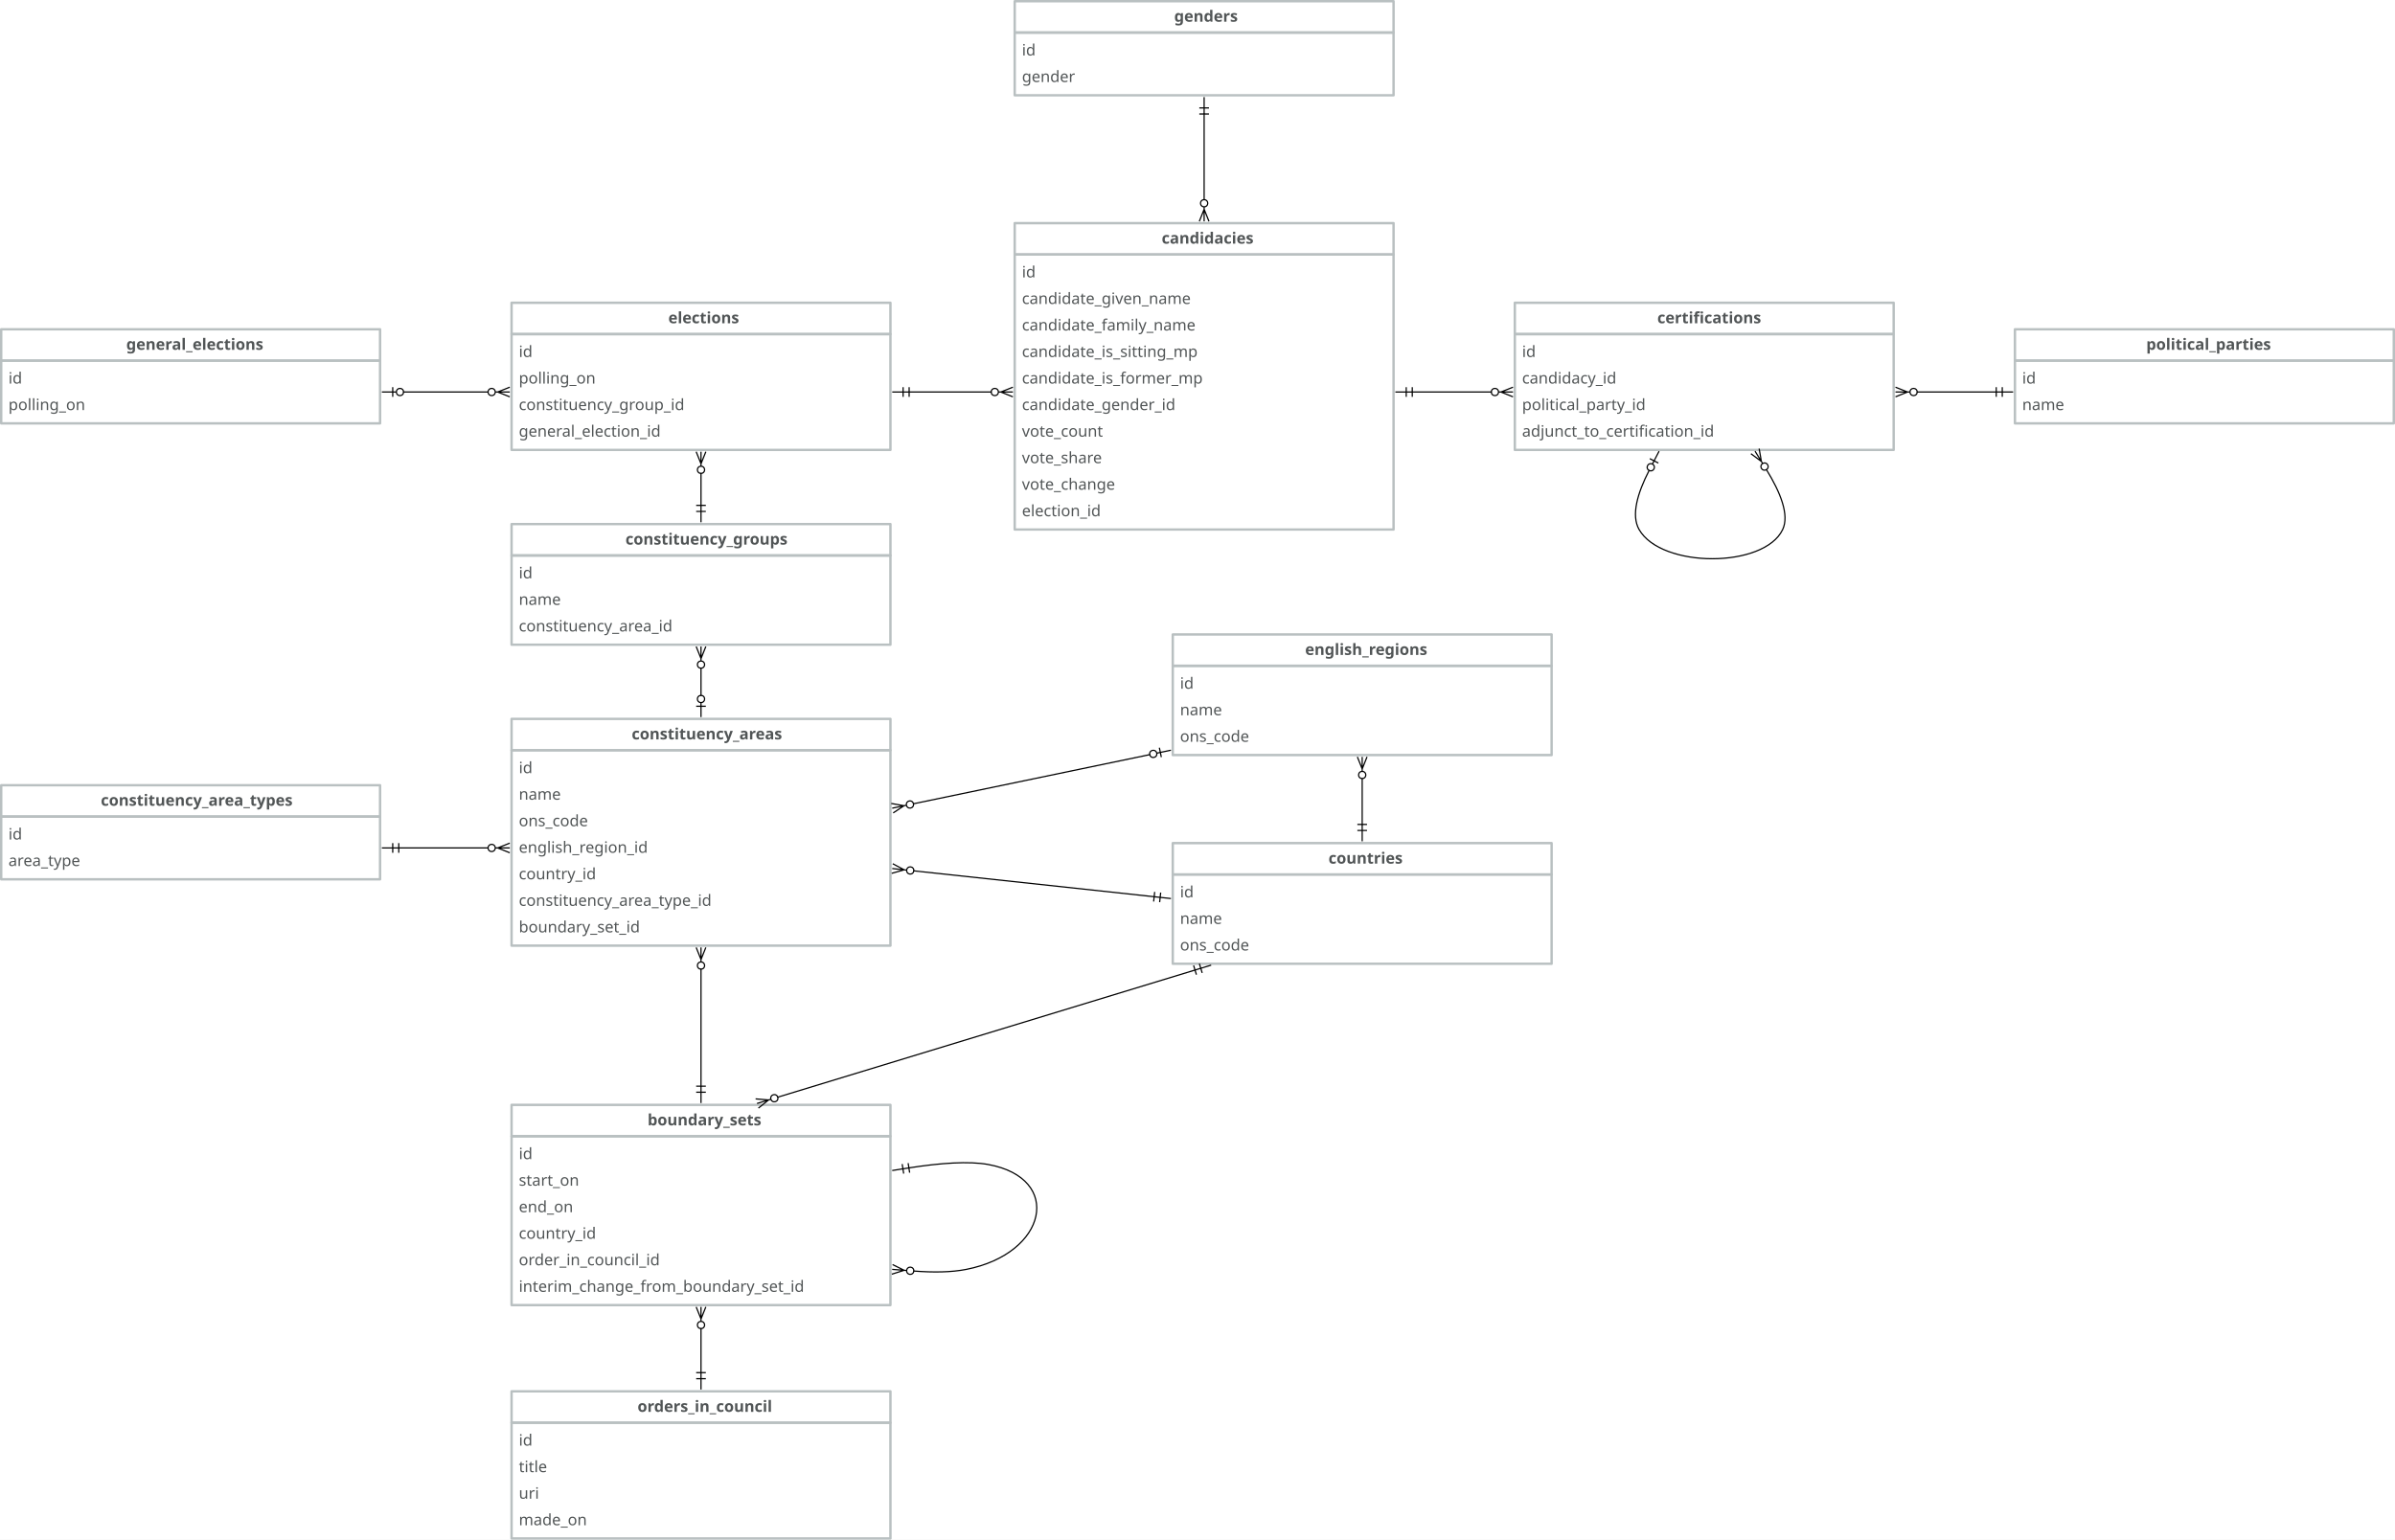
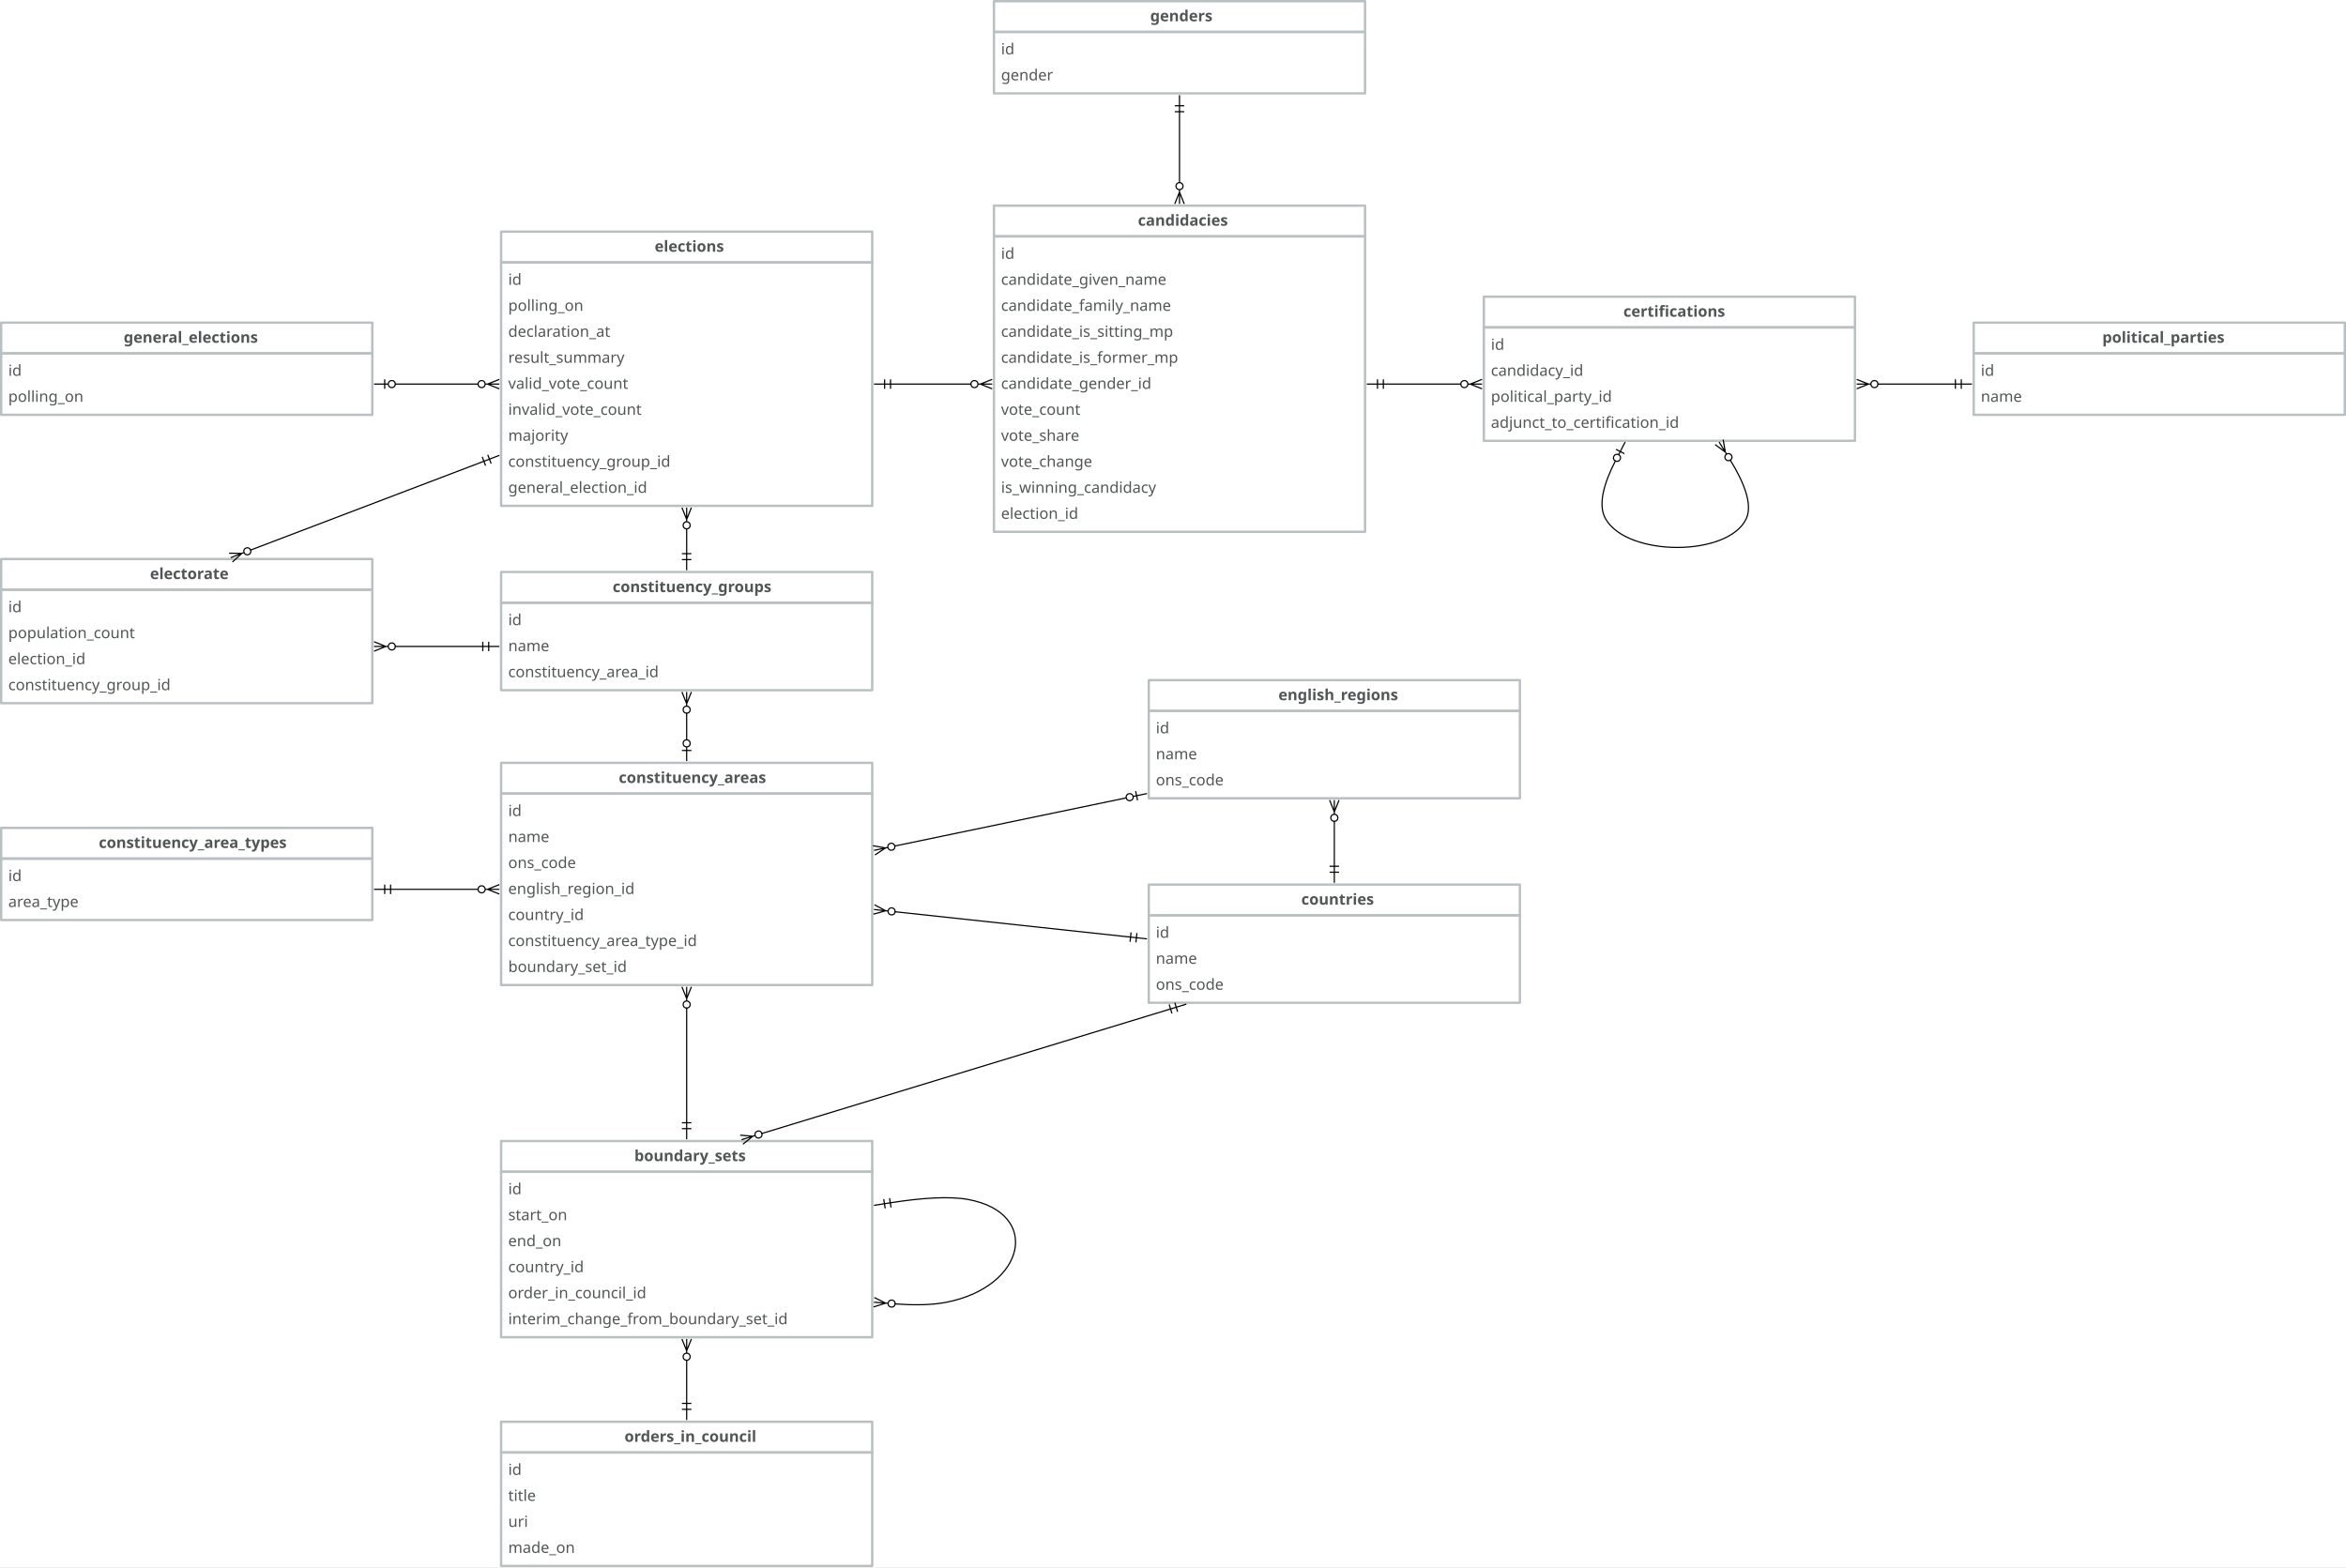
- <svg xmlns="http://www.w3.org/2000/svg" version="1.1" viewBox="62 -86 1985 1276.5" width="1985" height="1276.5">
+ <svg xmlns="http://www.w3.org/2000/svg" version="1.1" viewBox="62 -86 1985 1326" width="1985" height="1326">
  <defs>
    <marker orient="auto" overflow="visible" markerUnits="strokeWidth" id="CrowBall_Marker" stroke-linejoin="miter" stroke-miterlimit="10" viewBox="-1 -5 20 10" markerWidth="20" markerHeight="10" color="black">
      <g>
        <path d="M 18 0 L 6 0 M 18 4 L 8 0 L 18 -4 M .879 2.121 C -.293 .95 -.293 -.95 .879 -2.121 C 2.05 -3.293 3.95 -3.293 5.121 -2.121 C 6.293 -.95 6.293 .95 5.121 2.121 C 3.95 3.293 2.05 3.293 .879 2.121" fill="none" stroke="currentColor" stroke-width="1" />
      </g>
    </marker>
    <marker orient="auto" overflow="visible" markerUnits="strokeWidth" id="BarBall_Marker" stroke-linejoin="miter" stroke-miterlimit="10" viewBox="-19 -5 20 10" markerWidth="20" markerHeight="10" color="black">
      <g>
        <path d="M -18 0 L -6 0 M -9 -4 L -9 4 M -.879 -2.121 C .293 -.95 .293 .95 -.879 2.121 C -2.05 3.293 -3.95 3.293 -5.121 2.121 C -6.293 .95 -6.293 -.95 -5.121 -2.121 C -3.95 -3.293 -2.05 -3.293 -.879 -2.121" fill="none" stroke="currentColor" stroke-width="1" />
      </g>
    </marker>
    <marker orient="auto" overflow="visible" markerUnits="strokeWidth" id="DoubleBar_Marker" stroke-linejoin="miter" stroke-miterlimit="10" viewBox="-15 -5 16 10" markerWidth="16" markerHeight="10" color="black">
      <g>
        <path d="M -14 0 L 0 0 M -5 -4 L -5 4 M 0 -4 L 0 4" fill="none" stroke="currentColor" stroke-width="1" />
      </g>
    </marker>
  </defs>
  <g id="Canvas_1" stroke-opacity="1" stroke="none" stroke-dasharray="none" fill="none" fill-opacity="1">
-     <rect fill="white" x="62" y="-86" width="1985" height="1276.5" />
+     <rect fill="white" x="62" y="-86" width="1985" height="1326" />
    <g id="Canvas_1_Layer_1">
      <g id="Group_2">
        <g id="Graphic_4">
          <rect x="63" y="213" width="314" height="52" stroke="#b9c0c1" stroke-linecap="round" stroke-linejoin="round" stroke-width="2" />
          <text transform="translate(69 219)" fill="#515556">
            <tspan font-family="Avenir" font-size="13" fill="#515556" x="0" y="13">id</tspan>
            <tspan font-family="Avenir" font-size="13" fill="#515556" x="0" y="35">polling_on</tspan>
          </text>
        </g>
        <g id="Graphic_3">
          <rect x="63" y="187" width="314" height="26" stroke="#b9c0c1" stroke-linecap="round" stroke-linejoin="round" stroke-width="2" />
          <text transform="translate(69 191)" fill="#515556">
            <tspan font-family="Avenir" font-weight="bold" font-size="13" fill="#515556" x="97.661" y="13">general_elections</tspan>
          </text>
        </g>
      </g>
      <g id="Group_5">
        <g id="Graphic_7">
-           <rect x="486" y="536" width="314" height="162" stroke="#b9c0c1" stroke-linecap="round" stroke-linejoin="round" stroke-width="2" />
-           <text transform="translate(492 542)" fill="#515556">
+           <rect x="486" y="585.5" width="314" height="162" stroke="#b9c0c1" stroke-linecap="round" stroke-linejoin="round" stroke-width="2" />
+           <text transform="translate(492 591.5)" fill="#515556">
            <tspan font-family="Avenir" font-size="13" fill="#515556" x="0" y="13">id</tspan>
            <tspan font-family="Avenir" font-size="13" fill="#515556" x="0" y="35">name</tspan>
            <tspan font-family="Avenir" font-size="13" fill="#515556" x="0" y="57">ons_code</tspan>
            <tspan font-family="Avenir" font-size="13" fill="#515556" x="0" y="79">english_region_id</tspan>
            <tspan font-family="Avenir" font-size="13" fill="#515556" x="0" y="101">country_id</tspan>
            <tspan font-family="Avenir" font-size="13" fill="#515556" x="0" y="123">constituency_area_type_id</tspan>
            <tspan font-family="Avenir" font-size="13" fill="#515556" x="0" y="145">boundary_set_id</tspan>
          </text>
        </g>
        <g id="Graphic_6">
-           <rect x="486" y="510" width="314" height="26" stroke="#b9c0c1" stroke-linecap="round" stroke-linejoin="round" stroke-width="2" />
-           <text transform="translate(492 514)" fill="#515556">
+           <rect x="486" y="559.5" width="314" height="26" stroke="#b9c0c1" stroke-linecap="round" stroke-linejoin="round" stroke-width="2" />
+           <text transform="translate(492 563.5)" fill="#515556">
            <tspan font-family="Avenir" font-weight="bold" font-size="13" fill="#515556" x="93.573" y="13">constituency_areas</tspan>
          </text>
        </g>
      </g>
      <g id="Group_8">
        <g id="Graphic_10">
-           <rect x="486" y="374.5" width="314" height="74" stroke="#b9c0c1" stroke-linecap="round" stroke-linejoin="round" stroke-width="2" />
-           <text transform="translate(492 380.5)" fill="#515556">
+           <rect x="486" y="424" width="314" height="74" stroke="#b9c0c1" stroke-linecap="round" stroke-linejoin="round" stroke-width="2" />
+           <text transform="translate(492 430)" fill="#515556">
            <tspan font-family="Avenir" font-size="13" fill="#515556" x="0" y="13">id</tspan>
            <tspan font-family="Avenir" font-size="13" fill="#515556" x="0" y="35">name</tspan>
            <tspan font-family="Avenir" font-size="13" fill="#515556" x="0" y="57">constituency_area_id</tspan>
          </text>
        </g>
        <g id="Graphic_9">
-           <rect x="486" y="348.5" width="314" height="26" stroke="#b9c0c1" stroke-linecap="round" stroke-linejoin="round" stroke-width="2" />
-           <text transform="translate(492 352.5)" fill="#515556">
+           <rect x="486" y="398" width="314" height="26" stroke="#b9c0c1" stroke-linecap="round" stroke-linejoin="round" stroke-width="2" />
+           <text transform="translate(492 402)" fill="#515556">
            <tspan font-family="Avenir" font-weight="bold" font-size="13" fill="#515556" x="88.398" y="13">constituency_groups</tspan>
          </text>
        </g>
      </g>
      <g id="Line_11">
-         <line x1="643" y1="490.5" x2="643" y2="468" marker-end="url(#CrowBall_Marker)" marker-start="url(#BarBall_Marker)" stroke="black" stroke-linecap="round" stroke-linejoin="round" stroke-width="1" />
+         <line x1="643" y1="540" x2="643" y2="517.5" marker-end="url(#CrowBall_Marker)" marker-start="url(#BarBall_Marker)" stroke="black" stroke-linecap="round" stroke-linejoin="round" stroke-width="1" />
      </g>
      <g id="Group_12">
        <g id="Graphic_14">
-           <rect x="486" y="191" width="314" height="96" stroke="#b9c0c1" stroke-linecap="round" stroke-linejoin="round" stroke-width="2" />
-           <text transform="translate(492 197)" fill="#515556">
+           <rect x="486" y="136" width="314" height="206" stroke="#b9c0c1" stroke-linecap="round" stroke-linejoin="round" stroke-width="2" />
+           <text transform="translate(492 142)" fill="#515556">
            <tspan font-family="Avenir" font-size="13" fill="#515556" x="0" y="13">id</tspan>
            <tspan font-family="Avenir" font-size="13" fill="#515556" x="0" y="35">polling_on</tspan>
-             <tspan font-family="Avenir" font-size="13" fill="#515556" x="0" y="57">constituency_group_id</tspan>
-             <tspan font-family="Avenir" font-size="13" fill="#515556" x="0" y="79">general_election_id</tspan>
+             <tspan font-family="Avenir" font-size="13" fill="#515556" x="0" y="57">declaration_at</tspan>
+             <tspan font-family="Avenir" font-size="13" fill="#515556" x="0" y="79">result_summary</tspan>
+             <tspan font-family="Avenir" font-size="13" fill="#515556" x="0" y="101">valid_vote_count</tspan>
+             <tspan font-family="Avenir" font-size="13" fill="#515556" x="0" y="123">invalid_vote_count</tspan>
+             <tspan font-family="Avenir" font-size="13" fill="#515556" x="0" y="145">majority</tspan>
+             <tspan font-family="Avenir" font-size="13" fill="#515556" x="0" y="167">constituency_group_id</tspan>
+             <tspan font-family="Avenir" font-size="13" fill="#515556" x="0" y="189">general_election_id</tspan>
          </text>
        </g>
        <g id="Graphic_13">
-           <rect x="486" y="165" width="314" height="26" stroke="#b9c0c1" stroke-linecap="round" stroke-linejoin="round" stroke-width="2" />
-           <text transform="translate(492 169)" fill="#515556">
+           <rect x="486" y="110" width="314" height="26" stroke="#b9c0c1" stroke-linecap="round" stroke-linejoin="round" stroke-width="2" />
+           <text transform="translate(492 114)" fill="#515556">
            <tspan font-family="Avenir" font-weight="bold" font-size="13" fill="#515556" x="123.908" y="13">elections</tspan>
          </text>
        </g>
      </g>
      <g id="Line_15">
-         <line x1="643" y1="333" x2="643" y2="306.5" marker-end="url(#CrowBall_Marker)" marker-start="url(#DoubleBar_Marker)" stroke="black" stroke-linecap="round" stroke-linejoin="round" stroke-width="1" />
+         <line x1="643" y1="382.5" x2="643" y2="361.5" marker-end="url(#CrowBall_Marker)" marker-start="url(#DoubleBar_Marker)" stroke="black" stroke-linecap="round" stroke-linejoin="round" stroke-width="1" />
      </g>
      <g id="Line_16">
        <line x1="396.5" y1="239" x2="466.5" y2="239" marker-end="url(#CrowBall_Marker)" marker-start="url(#BarBall_Marker)" stroke="black" stroke-linecap="round" stroke-linejoin="round" stroke-width="1" />
      </g>
      <g id="Group_17">
        <g id="Graphic_19">
-           <rect x="903" y="125" width="314" height="228" stroke="#b9c0c1" stroke-linecap="round" stroke-linejoin="round" stroke-width="2" />
-           <text transform="translate(909 131)" fill="#515556">
+           <rect x="903" y="114" width="314" height="250" stroke="#b9c0c1" stroke-linecap="round" stroke-linejoin="round" stroke-width="2" />
+           <text transform="translate(909 120)" fill="#515556">
            <tspan font-family="Avenir" font-size="13" fill="#515556" x="0" y="13">id</tspan>
            <tspan font-family="Avenir" font-size="13" fill="#515556" x="0" y="35">candidate_given_name</tspan>
            <tspan font-family="Avenir" font-size="13" fill="#515556" x="0" y="57">candidate_family_name</tspan>
            <tspan font-family="Avenir" font-size="13" fill="#515556" x="0" y="79">candidate_is_sitting_mp</tspan>
            <tspan font-family="Avenir" font-size="13" fill="#515556" x="0" y="101">candidate_is_former_mp</tspan>
            <tspan font-family="Avenir" font-size="13" fill="#515556" x="0" y="123">candidate_gender_id</tspan>
            <tspan font-family="Avenir" font-size="13" fill="#515556" x="0" y="145">vote_count</tspan>
            <tspan font-family="Avenir" font-size="13" fill="#515556" x="0" y="167">vote_share</tspan>
            <tspan font-family="Avenir" font-size="13" fill="#515556" x="0" y="189">vote_change</tspan>
-             <tspan font-family="Avenir" font-size="13" fill="#515556" x="0" y="211">election_id</tspan>
+             <tspan font-family="Avenir" font-size="13" fill="#515556" x="0" y="211">is_winning_candidacy</tspan>
+             <tspan font-family="Avenir" font-size="13" fill="#515556" x="0" y="233">election_id</tspan>
          </text>
        </g>
        <g id="Graphic_18">
-           <rect x="903" y="99" width="314" height="26" stroke="#b9c0c1" stroke-linecap="round" stroke-linejoin="round" stroke-width="2" />
-           <text transform="translate(909 103)" fill="#515556">
+           <rect x="903" y="88" width="314" height="26" stroke="#b9c0c1" stroke-linecap="round" stroke-linejoin="round" stroke-width="2" />
+           <text transform="translate(909 92)" fill="#515556">
            <tspan font-family="Avenir" font-weight="bold" font-size="13" fill="#515556" x="115.829" y="13">candidacies</tspan>
          </text>
        </g>
      </g>
      <g id="Group_20">
        <g id="Graphic_22">
          <rect x="903" y="-59" width="314" height="52" stroke="#b9c0c1" stroke-linecap="round" stroke-linejoin="round" stroke-width="2" />
          <text transform="translate(909 -53)" fill="#515556">
            <tspan font-family="Avenir" font-size="13" fill="#515556" x="0" y="13">id</tspan>
            <tspan font-family="Avenir" font-size="13" fill="#515556" x="0" y="35">gender</tspan>
          </text>
        </g>
        <g id="Graphic_21">
          <rect x="903" y="-85" width="314" height="26" stroke="#b9c0c1" stroke-linecap="round" stroke-linejoin="round" stroke-width="2" />
          <text transform="translate(909 -81)" fill="#515556">
            <tspan font-family="Avenir" font-weight="bold" font-size="13" fill="#515556" x="126.203" y="13">genders</tspan>
          </text>
        </g>
      </g>
      <g id="Line_23">
-         <line x1="1060" y1="8.5" x2="1060" y2="79.5" marker-end="url(#CrowBall_Marker)" marker-start="url(#DoubleBar_Marker)" stroke="black" stroke-linecap="round" stroke-linejoin="round" stroke-width="1" />
+         <line x1="1060" y1="8.5" x2="1060" y2="68.5" marker-end="url(#CrowBall_Marker)" marker-start="url(#DoubleBar_Marker)" stroke="black" stroke-linecap="round" stroke-linejoin="round" stroke-width="1" />
      </g>
      <g id="Line_24">
        <line x1="815.5" y1="239" x2="883.5" y2="239" marker-end="url(#CrowBall_Marker)" marker-start="url(#DoubleBar_Marker)" stroke="black" stroke-linecap="round" stroke-linejoin="round" stroke-width="1" />
      </g>
      <g id="Group_25">
        <g id="Graphic_27">
-           <rect x="1034" y="639" width="314" height="74" stroke="#b9c0c1" stroke-linecap="round" stroke-linejoin="round" stroke-width="2" />
-           <text transform="translate(1040 645)" fill="#515556">
+           <rect x="1034" y="688.5" width="314" height="74" stroke="#b9c0c1" stroke-linecap="round" stroke-linejoin="round" stroke-width="2" />
+           <text transform="translate(1040 694.5)" fill="#515556">
            <tspan font-family="Avenir" font-size="13" fill="#515556" x="0" y="13">id</tspan>
            <tspan font-family="Avenir" font-size="13" fill="#515556" x="0" y="35">name</tspan>
            <tspan font-family="Avenir" font-size="13" fill="#515556" x="0" y="57">ons_code</tspan>
          </text>
        </g>
        <g id="Graphic_26">
-           <rect x="1034" y="613" width="314" height="26" stroke="#b9c0c1" stroke-linecap="round" stroke-linejoin="round" stroke-width="2" />
-           <text transform="translate(1040 617)" fill="#515556">
+           <rect x="1034" y="662.5" width="314" height="26" stroke="#b9c0c1" stroke-linecap="round" stroke-linejoin="round" stroke-width="2" />
+           <text transform="translate(1040 666.5)" fill="#515556">
            <tspan font-family="Avenir" font-weight="bold" font-size="13" fill="#515556" x="123.076" y="13">countries</tspan>
          </text>
        </g>
      </g>
      <g id="Group_28">
        <g id="Graphic_30">
-           <rect x="1034" y="466" width="314" height="74" stroke="#b9c0c1" stroke-linecap="round" stroke-linejoin="round" stroke-width="2" />
-           <text transform="translate(1040 472)" fill="#515556">
+           <rect x="1034" y="515.5" width="314" height="74" stroke="#b9c0c1" stroke-linecap="round" stroke-linejoin="round" stroke-width="2" />
+           <text transform="translate(1040 521.5)" fill="#515556">
            <tspan font-family="Avenir" font-size="13" fill="#515556" x="0" y="13">id</tspan>
            <tspan font-family="Avenir" font-size="13" fill="#515556" x="0" y="35">name</tspan>
            <tspan font-family="Avenir" font-size="13" fill="#515556" x="0" y="57">ons_code</tspan>
          </text>
        </g>
        <g id="Graphic_29">
-           <rect x="1034" y="440" width="314" height="26" stroke="#b9c0c1" stroke-linecap="round" stroke-linejoin="round" stroke-width="2" />
-           <text transform="translate(1040 444)" fill="#515556">
+           <rect x="1034" y="489.5" width="314" height="26" stroke="#b9c0c1" stroke-linecap="round" stroke-linejoin="round" stroke-width="2" />
+           <text transform="translate(1040 493.5)" fill="#515556">
            <tspan font-family="Avenir" font-weight="bold" font-size="13" fill="#515556" x="103.68" y="13">english_regions</tspan>
          </text>
        </g>
      </g>
      <g id="Line_31">
-         <line x1="1014.888" y1="539.636" x2="819.112" y2="580.364" marker-end="url(#CrowBall_Marker)" marker-start="url(#BarBall_Marker)" stroke="black" stroke-linecap="round" stroke-linejoin="round" stroke-width="1" />
+         <line x1="1014.888" y1="589.136" x2="819.112" y2="629.864" marker-end="url(#CrowBall_Marker)" marker-start="url(#BarBall_Marker)" stroke="black" stroke-linecap="round" stroke-linejoin="round" stroke-width="1" />
      </g>
      <g id="Line_32">
-         <line x1="1018.583" y1="657.437" x2="819.394" y2="635.991" marker-end="url(#CrowBall_Marker)" marker-start="url(#DoubleBar_Marker)" stroke="black" stroke-linecap="round" stroke-linejoin="round" stroke-width="1" />
+         <line x1="1018.583" y1="706.937" x2="819.394" y2="685.491" marker-end="url(#CrowBall_Marker)" marker-start="url(#DoubleBar_Marker)" stroke="black" stroke-linecap="round" stroke-linejoin="round" stroke-width="1" />
      </g>
      <g id="Line_33">
-         <line x1="1191" y1="597.5" x2="1191" y2="559.5" marker-end="url(#CrowBall_Marker)" marker-start="url(#DoubleBar_Marker)" stroke="black" stroke-linecap="round" stroke-linejoin="round" stroke-width="1" />
+         <line x1="1191" y1="647" x2="1191" y2="609" marker-end="url(#CrowBall_Marker)" marker-start="url(#DoubleBar_Marker)" stroke="black" stroke-linecap="round" stroke-linejoin="round" stroke-width="1" />
      </g>
      <g id="Group_34">
        <g id="Graphic_36">
-           <rect x="63" y="591" width="314" height="52" stroke="#b9c0c1" stroke-linecap="round" stroke-linejoin="round" stroke-width="2" />
-           <text transform="translate(69 597)" fill="#515556">
+           <rect x="63" y="640.5" width="314" height="52" stroke="#b9c0c1" stroke-linecap="round" stroke-linejoin="round" stroke-width="2" />
+           <text transform="translate(69 646.5)" fill="#515556">
            <tspan font-family="Avenir" font-size="13" fill="#515556" x="0" y="13">id</tspan>
            <tspan font-family="Avenir" font-size="13" fill="#515556" x="0" y="35">area_type</tspan>
          </text>
        </g>
        <g id="Graphic_35">
-           <rect x="63" y="565" width="314" height="26" stroke="#b9c0c1" stroke-linecap="round" stroke-linejoin="round" stroke-width="2" />
-           <text transform="translate(69 569)" fill="#515556">
+           <rect x="63" y="614.5" width="314" height="26" stroke="#b9c0c1" stroke-linecap="round" stroke-linejoin="round" stroke-width="2" />
+           <text transform="translate(69 618.5)" fill="#515556">
            <tspan font-family="Avenir" font-weight="bold" font-size="13" fill="#515556" x="76.594" y="13">constituency_area_types</tspan>
          </text>
        </g>
      </g>
      <g id="Line_37">
-         <line x1="392.5" y1="617" x2="466.5" y2="617" marker-end="url(#CrowBall_Marker)" marker-start="url(#DoubleBar_Marker)" stroke="black" stroke-linecap="round" stroke-linejoin="round" stroke-width="1" />
+         <line x1="392.5" y1="666.5" x2="466.5" y2="666.5" marker-end="url(#CrowBall_Marker)" marker-start="url(#DoubleBar_Marker)" stroke="black" stroke-linecap="round" stroke-linejoin="round" stroke-width="1" />
      </g>
      <g id="Group_38">
        <g id="Graphic_40">
          <rect x="1732" y="213" width="314" height="52" stroke="#b9c0c1" stroke-linecap="round" stroke-linejoin="round" stroke-width="2" />
          <text transform="translate(1738 219)" fill="#515556">
            <tspan font-family="Avenir" font-size="13" fill="#515556" x="0" y="13">id</tspan>
            <tspan font-family="Avenir" font-size="13" fill="#515556" x="0" y="35">name</tspan>
          </text>
        </g>
        <g id="Graphic_39">
          <rect x="1732" y="187" width="314" height="26" stroke="#b9c0c1" stroke-linecap="round" stroke-linejoin="round" stroke-width="2" />
          <text transform="translate(1738 191)" fill="#515556">
            <tspan font-family="Avenir" font-weight="bold" font-size="13" fill="#515556" x="102.809" y="13">political_parties</tspan>
          </text>
        </g>
      </g>
      <g id="Group_41">
        <g id="Graphic_43">
          <rect x="1317.5" y="191" width="314" height="96" stroke="#b9c0c1" stroke-linecap="round" stroke-linejoin="round" stroke-width="2" />
          <text transform="translate(1323.5 197)" fill="#515556">
            <tspan font-family="Avenir" font-size="13" fill="#515556" x="0" y="13">id</tspan>
            <tspan font-family="Avenir" font-size="13" fill="#515556" x="0" y="35">candidacy_id</tspan>
            <tspan font-family="Avenir" font-size="13" fill="#515556" x="0" y="57">political_party_id</tspan>
            <tspan font-family="Avenir" font-size="13" fill="#515556" x="0" y="79">adjunct_to_certification_id</tspan>
          </text>
        </g>
        <g id="Graphic_42">
          <rect x="1317.5" y="165" width="314" height="26" stroke="#b9c0c1" stroke-linecap="round" stroke-linejoin="round" stroke-width="2" />
          <text transform="translate(1323.5 169)" fill="#515556">
            <tspan font-family="Avenir" font-weight="bold" font-size="13" fill="#515556" x="112.097" y="13">certifications</tspan>
          </text>
        </g>
      </g>
      <g id="Line_44">
        <line x1="1232.5" y1="239" x2="1298" y2="239" marker-end="url(#CrowBall_Marker)" marker-start="url(#DoubleBar_Marker)" stroke="black" stroke-linecap="round" stroke-linejoin="round" stroke-width="1" />
      </g>
      <g id="Line_45">
        <line x1="1716.5" y1="239" x2="1651" y2="239" marker-end="url(#CrowBall_Marker)" marker-start="url(#DoubleBar_Marker)" stroke="black" stroke-linecap="round" stroke-linejoin="round" stroke-width="1" />
      </g>
      <g id="Line_46">
        <path d="M 1428.805 304.059 C 1419.198 322.706 1413.754 341.168 1420.5 353 C 1438.915 385.297 1524.201 385.297 1539.5 353 C 1545.174 341.022 1537.699 322.249 1526.048 303.369" marker-end="url(#CrowBall_Marker)" marker-start="url(#BarBall_Marker)" stroke="black" stroke-linecap="round" stroke-linejoin="round" stroke-width="1" />
      </g>
      <g id="Group_47">
        <g id="Graphic_49">
-           <rect x="486" y="856" width="314" height="140" stroke="#b9c0c1" stroke-linecap="round" stroke-linejoin="round" stroke-width="2" />
-           <text transform="translate(492 862)" fill="#515556">
+           <rect x="486" y="905.5" width="314" height="140" stroke="#b9c0c1" stroke-linecap="round" stroke-linejoin="round" stroke-width="2" />
+           <text transform="translate(492 911.5)" fill="#515556">
            <tspan font-family="Avenir" font-size="13" fill="#515556" x="0" y="13">id</tspan>
            <tspan font-family="Avenir" font-size="13" fill="#515556" x="0" y="35">start_on</tspan>
            <tspan font-family="Avenir" font-size="13" fill="#515556" x="0" y="57">end_on</tspan>
            <tspan font-family="Avenir" font-size="13" fill="#515556" x="0" y="79">country_id</tspan>
            <tspan font-family="Avenir" font-size="13" fill="#515556" x="0" y="101">order_in_council_id</tspan>
            <tspan font-family="Avenir" font-size="13" fill="#515556" x="0" y="123">interim_change_from_boundary_set_id</tspan>
          </text>
        </g>
        <g id="Graphic_48">
-           <rect x="486" y="830" width="314" height="26" stroke="#b9c0c1" stroke-linecap="round" stroke-linejoin="round" stroke-width="2" />
-           <text transform="translate(492 834)" fill="#515556">
+           <rect x="486" y="879.5" width="314" height="26" stroke="#b9c0c1" stroke-linecap="round" stroke-linejoin="round" stroke-width="2" />
+           <text transform="translate(492 883.5)" fill="#515556">
            <tspan font-family="Avenir" font-weight="bold" font-size="13" fill="#515556" x="106.709" y="13">boundary_sets</tspan>
          </text>
        </g>
      </g>
      <g id="Line_50">
-         <line x1="1052.435" y1="718.227" x2="706.637" y2="823.607" marker-end="url(#CrowBall_Marker)" marker-start="url(#DoubleBar_Marker)" stroke="black" stroke-linecap="round" stroke-linejoin="round" stroke-width="1" />
+         <line x1="1052.435" y1="767.727" x2="706.637" y2="873.107" marker-end="url(#CrowBall_Marker)" marker-start="url(#DoubleBar_Marker)" stroke="black" stroke-linecap="round" stroke-linejoin="round" stroke-width="1" />
      </g>
      <g id="Line_51">
-         <line x1="643" y1="814.5" x2="643" y2="717.5" marker-end="url(#CrowBall_Marker)" marker-start="url(#DoubleBar_Marker)" stroke="black" stroke-linecap="round" stroke-linejoin="round" stroke-width="1" />
+         <line x1="643" y1="864" x2="643" y2="767" marker-end="url(#CrowBall_Marker)" marker-start="url(#DoubleBar_Marker)" stroke="black" stroke-linecap="round" stroke-linejoin="round" stroke-width="1" />
      </g>
      <g id="Group_52">
        <g id="Graphic_54">
-           <rect x="486" y="1093.5" width="314" height="96" stroke="#b9c0c1" stroke-linecap="round" stroke-linejoin="round" stroke-width="2" />
-           <text transform="translate(492 1099.5)" fill="#515556">
+           <rect x="486" y="1143" width="314" height="96" stroke="#b9c0c1" stroke-linecap="round" stroke-linejoin="round" stroke-width="2" />
+           <text transform="translate(492 1149)" fill="#515556">
            <tspan font-family="Avenir" font-size="13" fill="#515556" x="0" y="13">id</tspan>
            <tspan font-family="Avenir" font-size="13" fill="#515556" x="0" y="35">title</tspan>
            <tspan font-family="Avenir" font-size="13" fill="#515556" x="0" y="57">uri</tspan>
            <tspan font-family="Avenir" font-size="13" fill="#515556" x="0" y="79">made_on</tspan>
          </text>
        </g>
        <g id="Graphic_53">
-           <rect x="486" y="1067.5" width="314" height="26" stroke="#b9c0c1" stroke-linecap="round" stroke-linejoin="round" stroke-width="2" />
-           <text transform="translate(492 1071.5)" fill="#515556">
+           <rect x="486" y="1117" width="314" height="26" stroke="#b9c0c1" stroke-linecap="round" stroke-linejoin="round" stroke-width="2" />
+           <text transform="translate(492 1121)" fill="#515556">
            <tspan font-family="Avenir" font-weight="bold" font-size="13" fill="#515556" x="98.389" y="13">orders_in_council</tspan>
          </text>
        </g>
      </g>
      <g id="Line_55">
-         <line x1="643" y1="1052" x2="643" y2="1015.5" marker-end="url(#CrowBall_Marker)" marker-start="url(#DoubleBar_Marker)" stroke="black" stroke-linecap="round" stroke-linejoin="round" stroke-width="1" />
+         <line x1="643" y1="1101.5" x2="643" y2="1065" marker-end="url(#CrowBall_Marker)" marker-start="url(#DoubleBar_Marker)" stroke="black" stroke-linecap="round" stroke-linejoin="round" stroke-width="1" />
      </g>
      <g id="Line_56">
-         <path d="M 815.297 882.261 C 841.503 878.163 865.115 876.497 881.164 879.452 C 943.398 890.908 930.144 953.251 862.671 966.438 C 850.53 968.811 835.645 969.021 819.398 967.769" marker-end="url(#CrowBall_Marker)" marker-start="url(#DoubleBar_Marker)" stroke="black" stroke-linecap="round" stroke-linejoin="round" stroke-width="1" />
+         <path d="M 815.297 931.761 C 841.503 927.663 865.115 925.997 881.164 928.952 C 943.398 940.408 930.144 1002.751 862.671 1015.938 C 850.53 1018.311 835.645 1018.521 819.398 1017.269" marker-end="url(#CrowBall_Marker)" marker-start="url(#DoubleBar_Marker)" stroke="black" stroke-linecap="round" stroke-linejoin="round" stroke-width="1" />
+       </g>
+       <g id="Group_57">
+         <g id="Graphic_59">
+           <rect x="63" y="413" width="314" height="96" stroke="#b9c0c1" stroke-linecap="round" stroke-linejoin="round" stroke-width="2" />
+           <text transform="translate(69 419)" fill="#515556">
+             <tspan font-family="Avenir" font-size="13" fill="#515556" x="0" y="13">id</tspan>
+             <tspan font-family="Avenir" font-size="13" fill="#515556" x="0" y="35">population_count</tspan>
+             <tspan font-family="Avenir" font-size="13" fill="#515556" x="0" y="57">election_id</tspan>
+             <tspan font-family="Avenir" font-size="13" fill="#515556" x="0" y="79">constituency_group_id</tspan>
+           </text>
+         </g>
+         <g id="Graphic_58">
+           <rect x="63" y="387" width="314" height="26" stroke="#b9c0c1" stroke-linecap="round" stroke-linejoin="round" stroke-width="2" />
+           <text transform="translate(69 391)" fill="#515556">
+             <tspan font-family="Avenir" font-weight="bold" font-size="13" fill="#515556" x="119.943" y="13">electorate</tspan>
+           </text>
+         </g>
+       </g>
+       <g id="Line_60">
+         <line x1="470.5" y1="461" x2="396.5" y2="461" marker-end="url(#CrowBall_Marker)" marker-start="url(#DoubleBar_Marker)" stroke="black" stroke-linecap="round" stroke-linejoin="round" stroke-width="1" />
+       </g>
+       <g id="Line_61">
+         <line x1="471.448" y1="304.295" x2="274.073" y2="379.419" marker-end="url(#CrowBall_Marker)" marker-start="url(#DoubleBar_Marker)" stroke="black" stroke-linecap="round" stroke-linejoin="round" stroke-width="1" />
      </g>
    </g>
  </g>
</svg>
